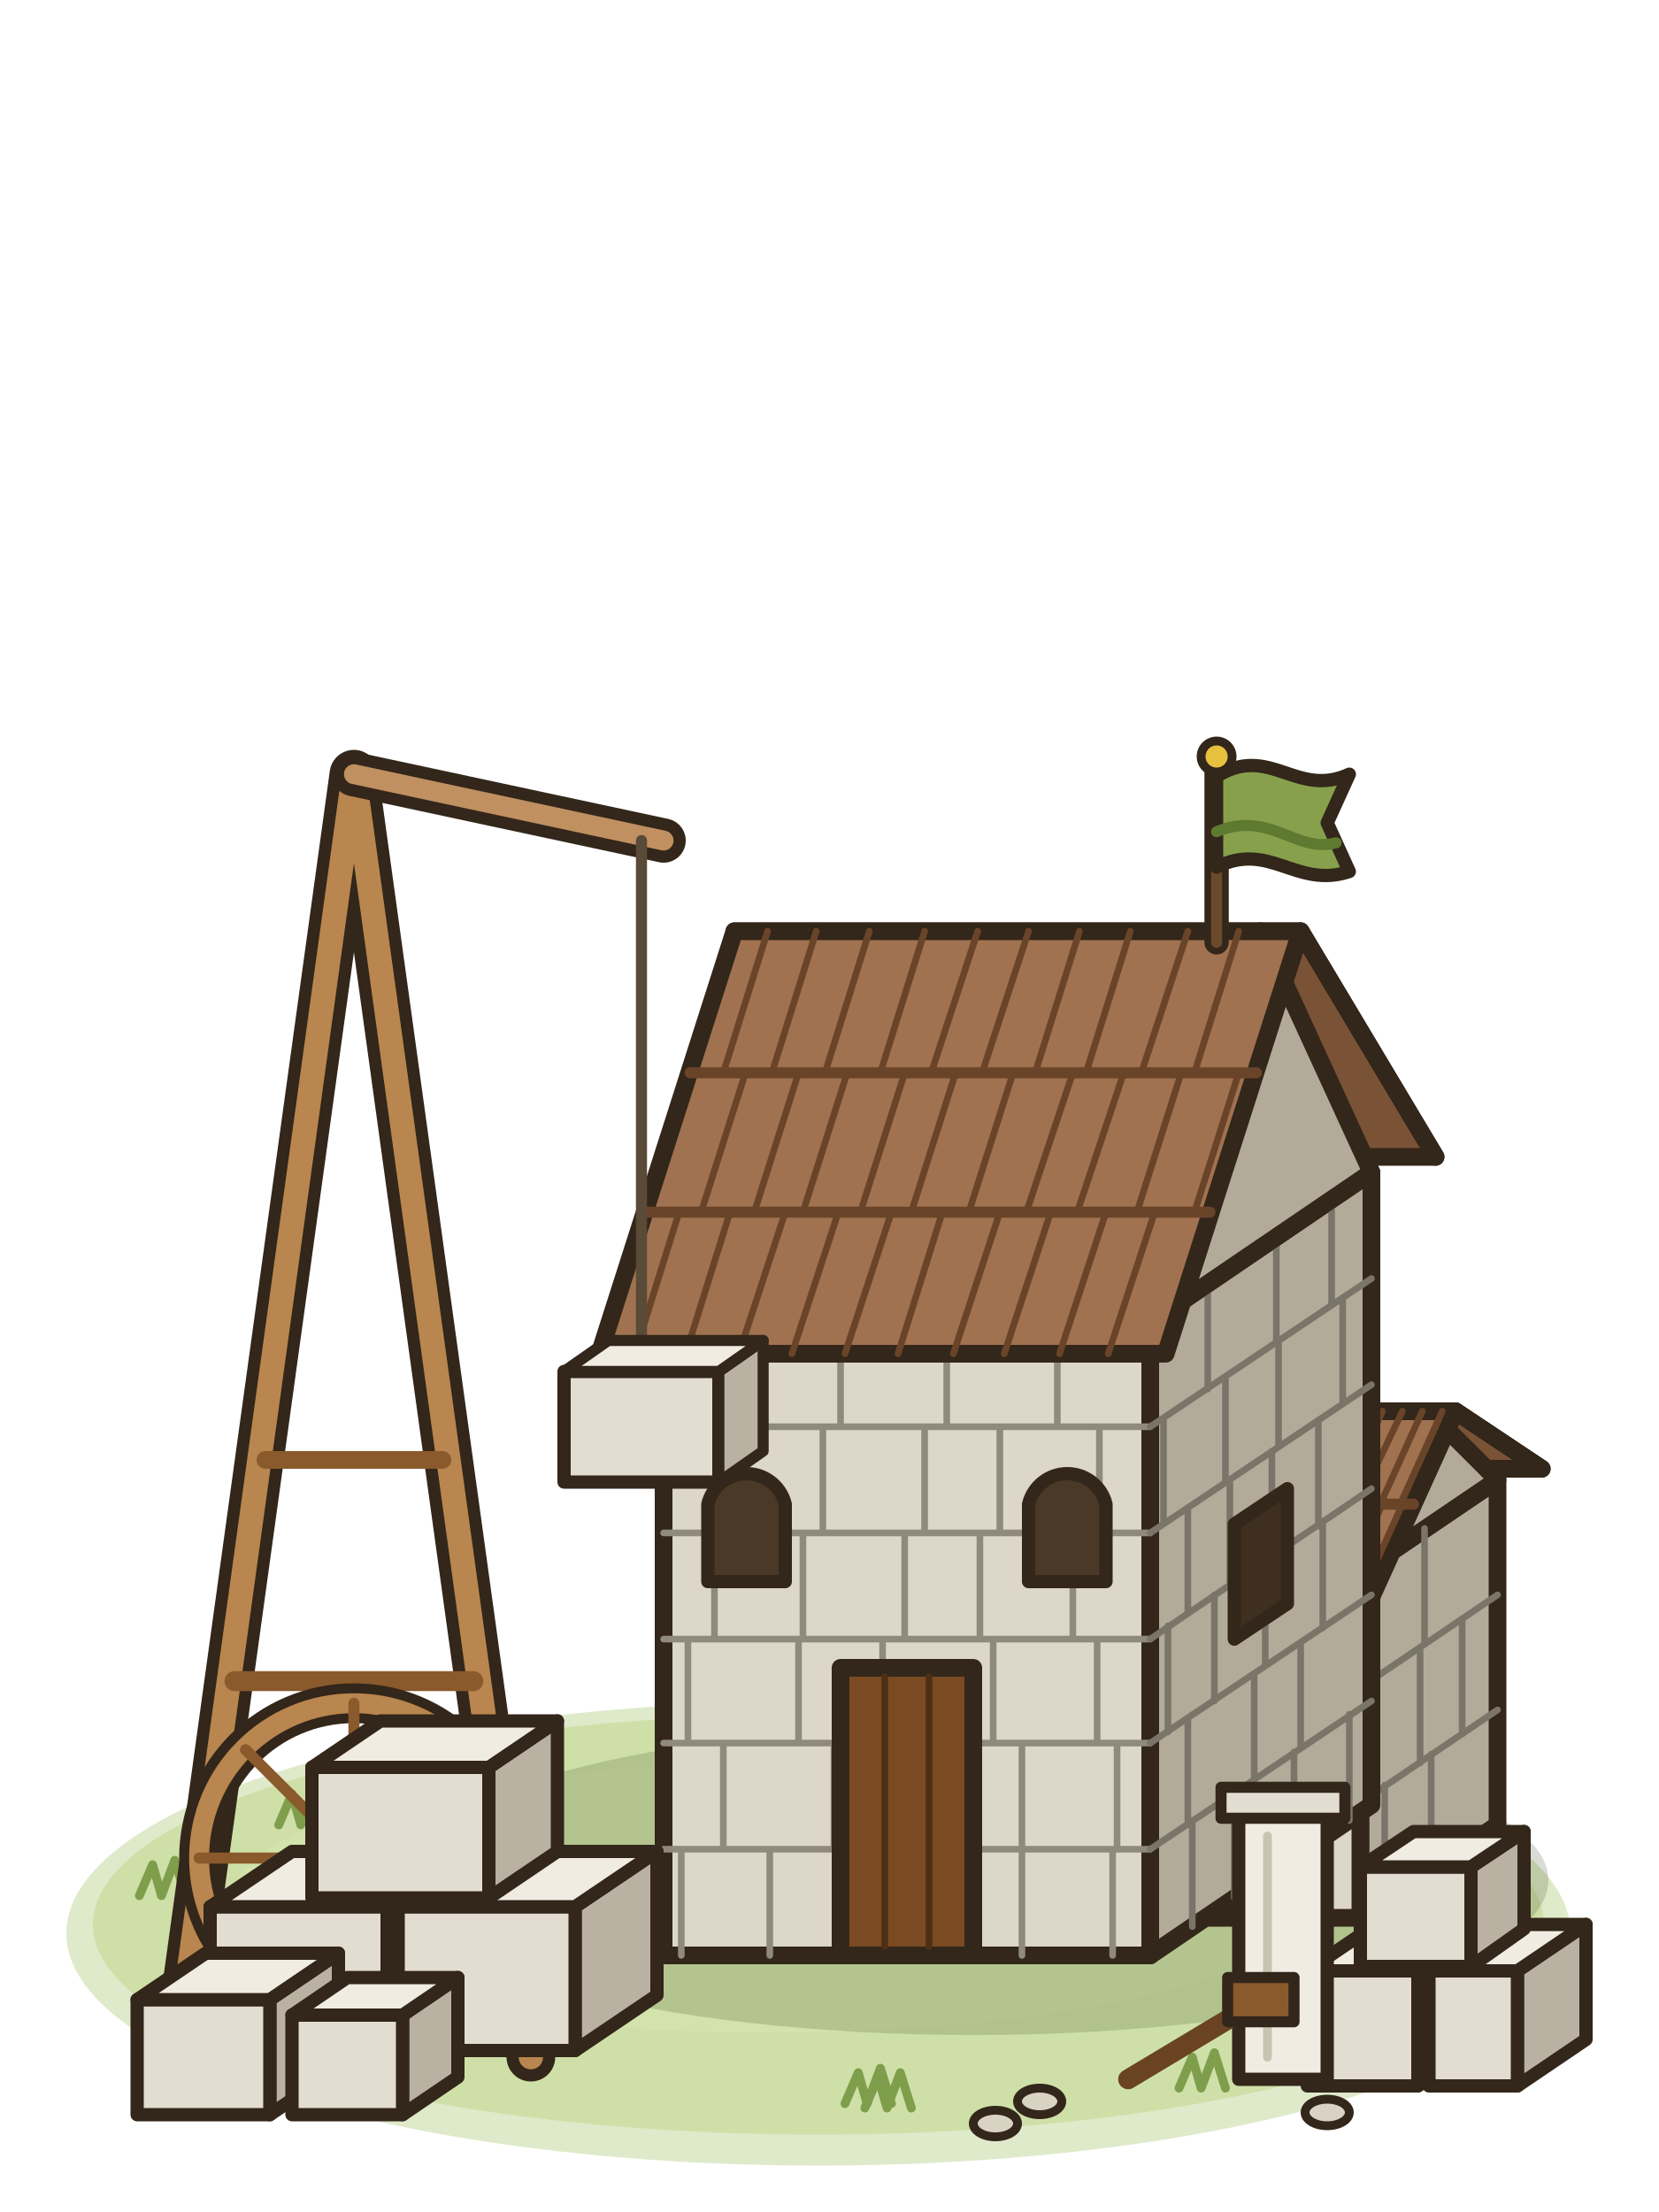
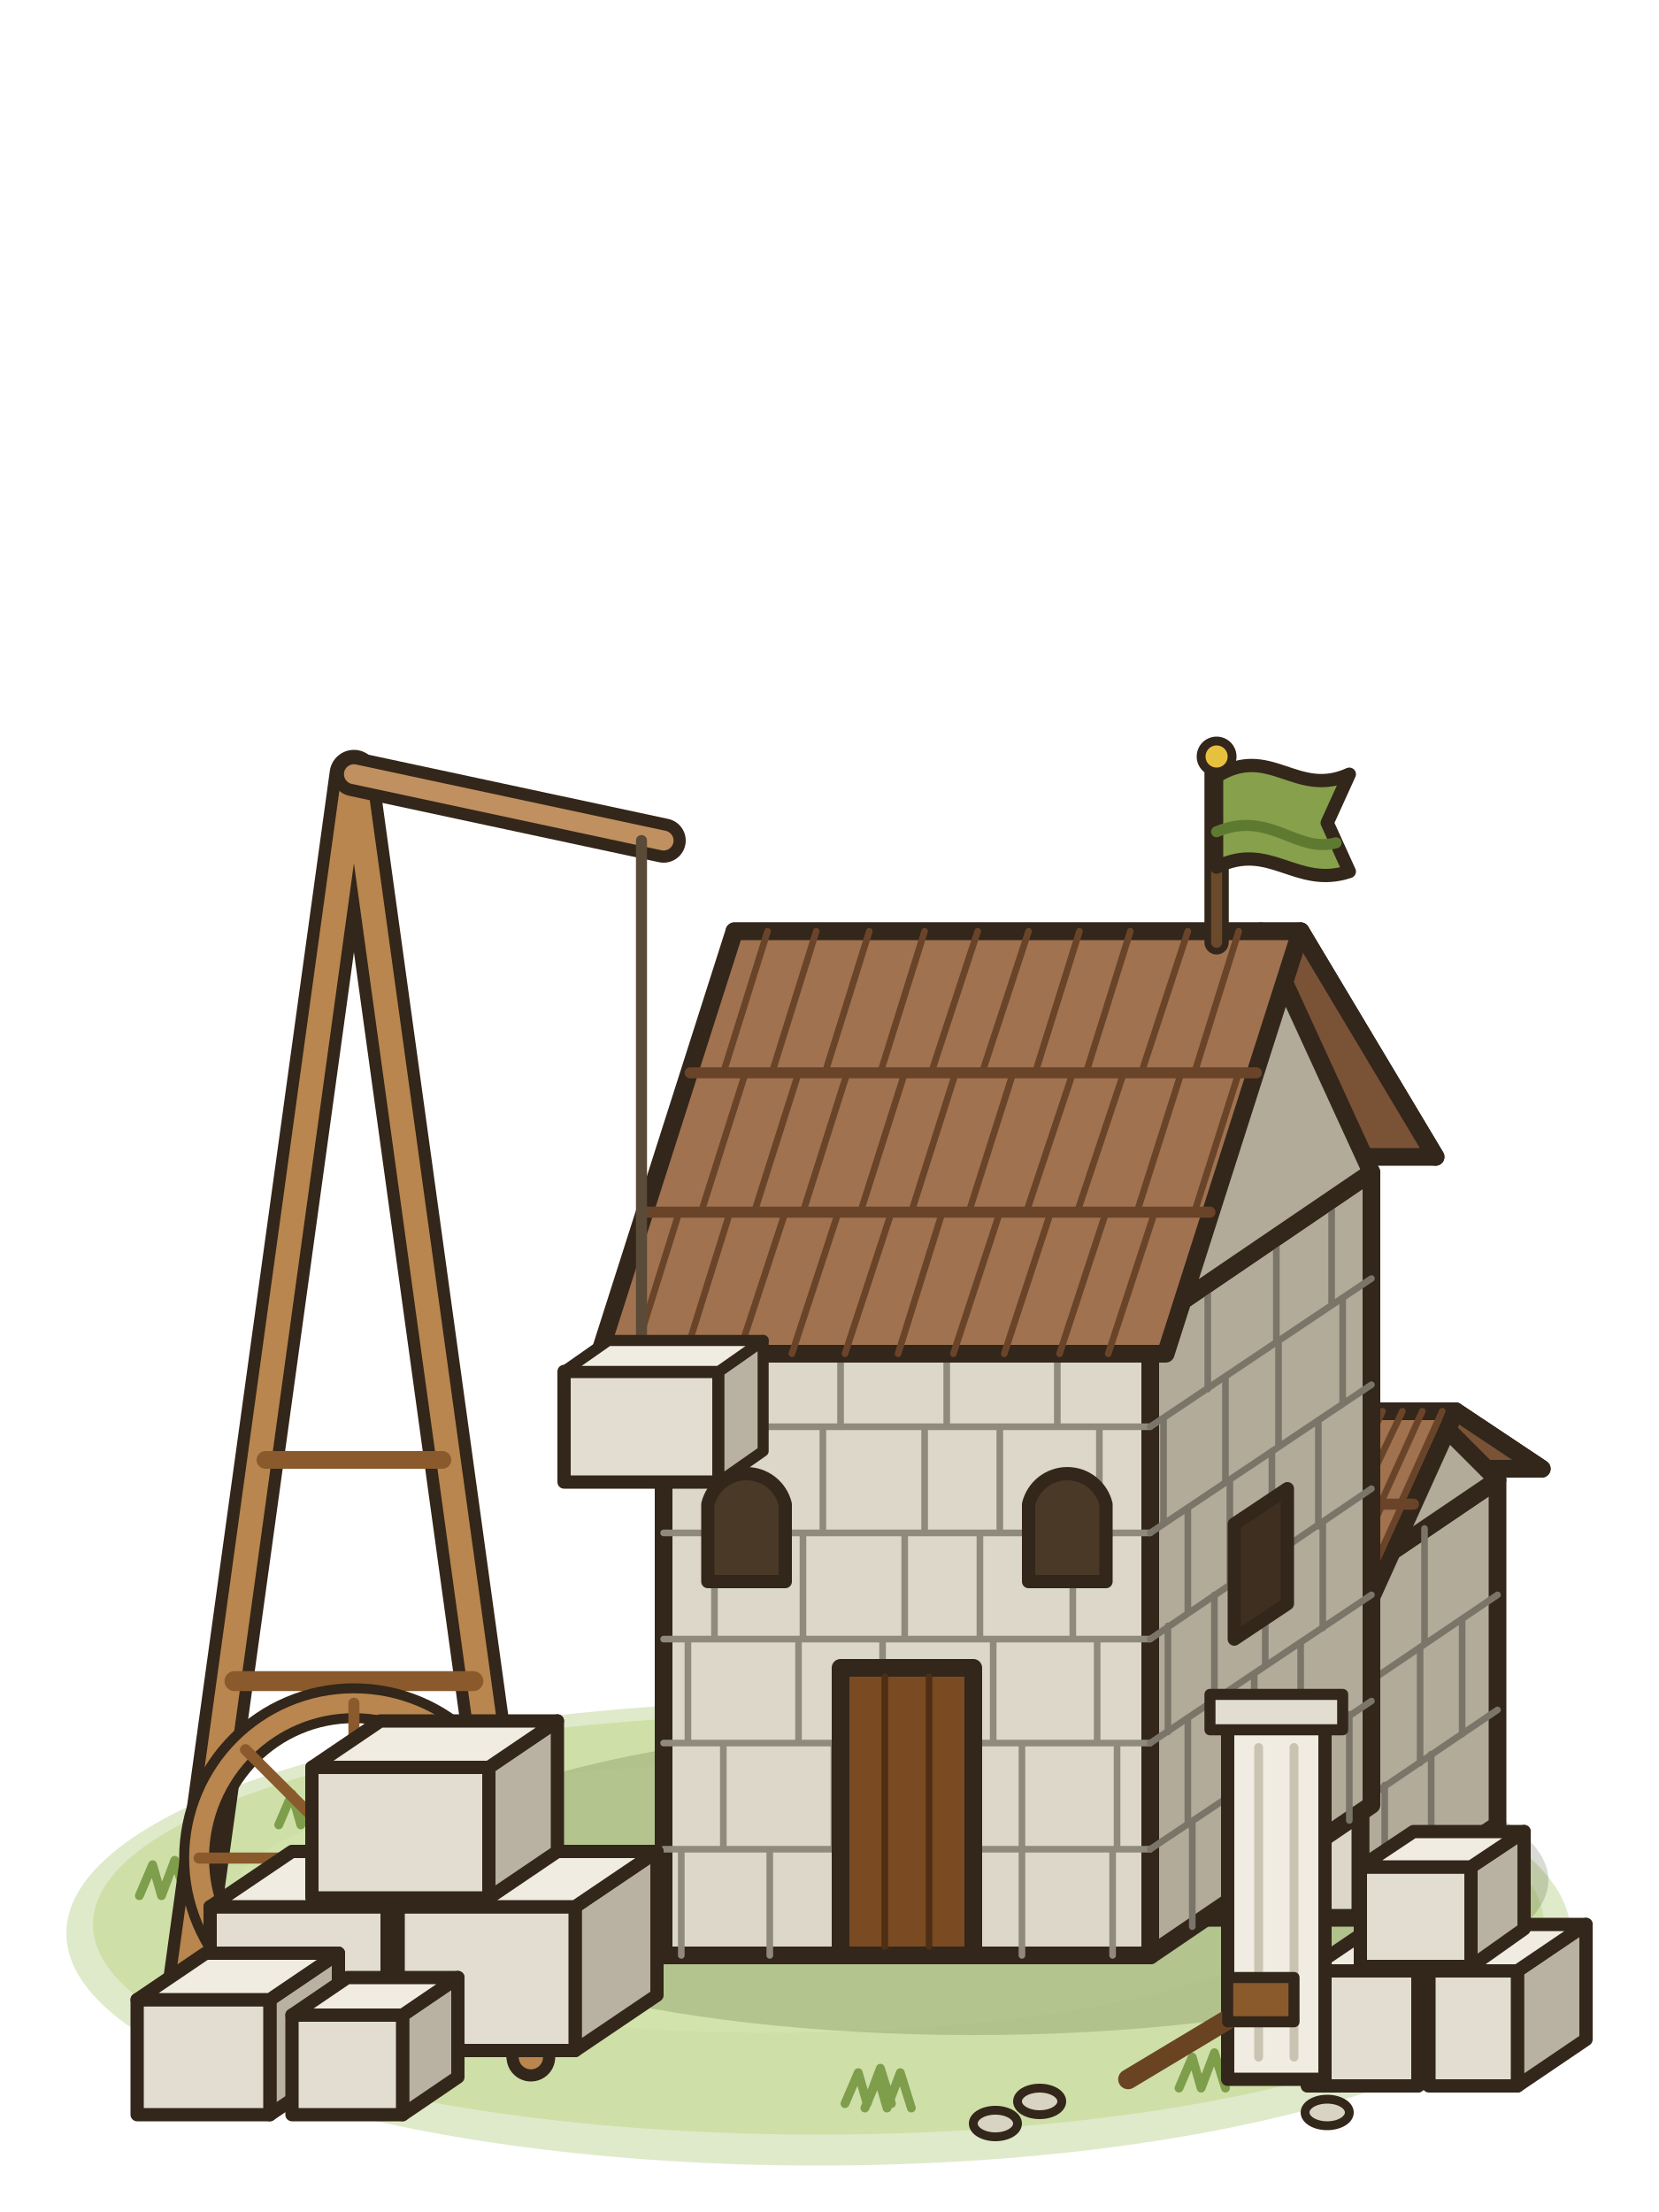
<svg xmlns="http://www.w3.org/2000/svg" viewBox="0 0 75 100">
  <g stroke="#33261a" stroke-width=".8" stroke-linejoin="round" stroke-linecap="round">
    <ellipse cx="37" cy="87.4" rx="34" ry="10.5" fill="#b9d08a" stroke="none" opacity=".45" />
    <ellipse cx="37" cy="87" rx="32.8" ry="9.5" fill="#c8dc9c" stroke="none" opacity=".75" />
    <ellipse cx="35" cy="85.8" rx="24.5" ry="6.1" fill="#d4e4ac" stroke="none" opacity=".7" />
    <path d="M38.2,95.1l.6-1.4,.4,1.4,.6-1.6,.5,1.6m-27.7-12.6l.6-1.4,.4,1.4,.6-1.6,.5,1.6m51.7,5.2l.6-1.4,.4,1.4,.6-1.6,.5,1.6m-29.4,7.6l.6-1.4,.4,1.4,.6-1.6,.5,1.6m9.7-15.7l.6-1.4,.4,1.4,.6-1.6,.5,1.6m.3,14.8l.6-1.4,.4,1.4,.6-1.6,.5,1.6m-49.1-8.7l.6-1.4,.4,1.4,.6-1.6,.5,1.6" fill="none" stroke="#7f9e4c" stroke-width=".4" />
    <ellipse cx="44" cy="85" rx="26" ry="7" fill="#2a3a10" stroke="none" opacity=".18" />
    <path d="M61.5,86.7l6.2-4.2,0-15.6-6.2,4.2Z" fill="#b2ab9a" />
    <path d="M54.5,86.7l7,0,0-15.6-7,0Z" fill="#dcd7c8" />
    <path d="M56.4,63.8l9.4,0,3.9,2.6-9.4,0Z" fill="#7a5236" />
    <path d="M61.5,71.1l6.2-4.2-3.1-3.1Z" fill="#b2ab9a" />
    <path d="M52.6,72.2l9.4,0,3.8-8.4-9.4,0Z" fill="#a07250" />
    <path d="M54.5,68l9.4,0" fill="none" stroke="#6a4429" stroke-width=".5" />
    <path d="M53.1,72.2l2-4.2m-1.1,4.2l2-4.2m-1.1,4.2l2-4.2m-1,4.2l1.9-4.2m-.9,4.2l1.9-4.2m-1,4.2l2-4.2m-1.1,4.2l1.9-4.2m-1,4.2l1.9-4.2m-.9,4.2l1.9-4.2m-1,4.2l1.9-4.2m-8,0l2-4.2m-1.1,4.2l1.9-4.2m-.9,4.2l1.9-4.2m-1.1,4.2l1.9-4.2m-1.1,4.2l1.9-4.2m-1,4.2l1.9-4.2m-1.1,4.2l1.9-4.2m-1.1,4.2l2-4.2m-1,4.2l1.9-4.2m-1,4.2l1.9-4.2" fill="none" stroke="#6a4429" stroke-width=".3" />
    <path d="M69.7,66.4l-3.9-2.6" fill="none" stroke-width=".8" />
    <path d="M61.5,81.5l6.2-4.2m-5.1,8.6l0-5.2m2.1,3.8l0-5.2m-3.2-3l6.2-4.2m-3.5,7.6l0-5.2m1.9,3.9l0-5.2m-3.9,2.6l0-5.2m2.2,3.7l0-5.2" fill="none" stroke="#7a7568" stroke-width=".3" />
    <path d="M52,88.4l10-6.8,0-28.6-10,6.8Z" fill="#b2ab9a" />
    <path d="M30,88.4l22,0,0-28.6-22,0Z" fill="#dcd7c8" />
    <path d="M30,83.6l22,0m-21.2,4.8l0-4.8m4,4.8l0-4.8m3.3,4.8l0-4.8m4.6,4.8l0-4.8m3.5,4.8l0-4.8m4.1,4.8l0-4.8m-20.3-4.8l22,0m-19.3,4.8l0-4.8m5,4.8l0-4.8m4.4,4.8l0-4.8m4.1,4.8l0-4.8m4.3,4.8l0-4.8m-20.5-4.7l22,0m-20.9,4.7l0-4.7m5,4.7l0-4.7m3.8,4.7l0-4.7m5,4.7l0-4.7m4.7,4.7l0-4.7m-19.6-4.8l22,0m-19.7,4.8l0-4.8m4,4.8l0-4.8m4.6,4.8l0-4.8m3.4,4.8l0-4.8m4.2,4.8l0-4.8m-18.5-4.8l22,0m-19.6,4.8l0-4.8m4.8,4.8l0-4.8m4.6,4.8l0-4.8m3.4,4.8l0-4.8m4.5,4.8l0-4.8m-15.6,0l0-4.7m3.9,4.7l0-4.7m4.8,4.7l0-4.7m5,4.7l0-4.7" fill="none" stroke="#8f8a7c" stroke-width=".3" />
    <path d="M52,83.6l10-6.7m-8.1,10.2l0-4.7m1.9,3.4l0-4.7m2.7,2.9l0-4.8m2.5,3.1l0-4.8m-9,1.3l10-6.7m-8.3,10.4l0-4.8m3,2.7l0-4.7m2.1,3.3l0-4.7m-6.8-.2l10-6.8m-9.2,11l0-4.8m2.1,3.4l0-4.8m2.3,3.2l0-4.7m2.6,3l0-4.8m-7.8,.5l10-6.7m-8.3,10.3l0-4.7m1.9,3.5l0-4.8m1.9,3.5l0-4.8m2.1,3.4l0-4.8m-7.6,.3l10-6.7m-9.4,11.1l0-4.7m2.8,2.8l0-4.7m2.4,3.1l0-4.7m2.9,2.7l0-4.7m-6.1,4.1l0-4.8m3.1,2.7l0-4.8m2.5,3.1l0-4.8" fill="none" stroke="#7a7568" stroke-width=".3" />
    <path d="M38,88.4l6,0,0-13-6,0Z" fill="#7a4a22" />
    <path d="M40,88l0-12.2m2,12.2l0-12.2" fill="none" stroke="#4e2e14" stroke-width=".3" />
    <path d="M55.8,74.1l2.4-1.6,0-5.2-2.4,1.6Z" fill="#3e2f20" stroke-width=".6" />
    <path d="M32,71.5V68A1.8,1.8 0 0 1 35.5,68V71.5Z" fill="#4a3926" stroke-width=".6" />
    <path d="M46.5,71.5V68A1.8,1.8 0 0 1 50,68V71.5Z" fill="#4a3926" stroke-width=".6" />
    <path d="M33.2,42.1l25.6,0,6.1,10.2-25.6,0Z" fill="#7a5236" />
    <path d="M52,59.8 62,53 57,42.1Z" fill="#b2ab9a" />
    <path d="M27.1,61.2l25.6,0,6.1-19.1-25.6,0Z" fill="#a07250" />
    <path d="M29.1,54.8l25.6,0m-23.5-6.3l25.6,0" fill="none" stroke="#6a4429" stroke-width=".5" />
    <path d="M28.7,61.2l2-6.4m.3,6.4l2-6.4m.4,6.4l2.1-6.4m.3,6.4l2.1-6.4m.3,6.4l2.1-6.4m.3,6.4l2-6.4m.5,6.4l2.1-6.4m.2,6.4l2.1-6.4m.4,6.4l2.1-6.4m.1,6.4l2.1-6.4m-20.5,0l2-6.3m.4,6.3l2-6.3m.2,6.3l2-6.3m.6,6.3l2-6.3m.3,6.3l2-6.3m.6,6.3l2-6.3m.6,6.3l2.1-6.3m.2,6.3l2.1-6.3m.6,6.3l2-6.3m.6,6.3l2-6.3m-23.3,0l2-6.4m.2,6.4l2-6.4m.4,6.4l2-6.4m.5,6.4l2-6.4m.3,6.4l2.1-6.4m.2,6.4l2.1-6.4m.3,6.4l2-6.4m.3,6.4l2-6.4m.5,6.4l2.1-6.4m.3,6.4l2-6.4" fill="none" stroke="#6a4429" stroke-width=".3" />
    <path d="M64.9,52.3 58.8,42.1" fill="none" stroke-width=".8" />
    <path d="M55,42.6l0-8" fill="none" stroke="#33261a" stroke-width="1.1" />
    <path d="M55,42.6l0-8" fill="none" stroke="#6a4a2a" stroke-width=".5" />
    <path d="M55,35.1C57.4,33.6 58.6,36.1 61,35L60,37.2L61,39.4C58.6,40.2 57.4,38 55,39.2Z" fill="#86a04c" stroke-width=".6" />
    <path d="M55,37.6C57.4,36.6 58.6,38.6 60.4,38.1" fill="none" stroke="#5e7a30" stroke-width=".5" />
    <circle cx="55" cy="34.2" r=".7" fill="#e8c040" stroke-width=".4" />
    <path d="M8,93l8-58,8,58" fill="none" stroke="#33261a" stroke-width="2.2" />
    <path d="M8,93l8-58,8,58" fill="none" stroke="#b8864e" stroke-width="1.1" />
    <path d="M10.6,76l10.8,0" fill="none" stroke="#8a5a2c" stroke-width=".9" />
    <path d="M12,66l8,0" fill="none" stroke="#8a5a2c" stroke-width=".8" />
    <path d="M16,35l14,3" fill="none" stroke="#33261a" stroke-width="2" />
    <path d="M16,35l14,3" fill="none" stroke="#c09060" stroke-width=".9" />
    <path d="M29,38l0,24" fill="none" stroke="#5a4a38" stroke-width=".5" />
    <circle cx="16" cy="84" r="7" fill="none" stroke="#33261a" stroke-width="1.8" />
    <circle cx="16" cy="84" r="7" fill="none" stroke="#b8864e" stroke-width=".9" />
    <path d="M9,84l14,0m-11.9-4.9l9.8,9.8m-4.9-11.9l0,14m4.9-11.9l-9.8,9.8" fill="none" stroke="#8a5a2c" stroke-width=".5" />
    <path d="M25.5,62H32.5V67H25.5Z" fill="#e2ddd0" stroke-width=".6" />
    <path d="M32.5,62L34.5,60.6V65.6L32.5,67Z" fill="#b9b2a2" stroke-width=".5" />
    <path d="M25.5,62L27.5,60.6H34.5L32.5,62Z" fill="#f0ece2" stroke-width=".5" />
    <path d="M17.5,92.7l3.7-2.5,0-6.5-3.7,2.5Z" fill="#b9b2a2" stroke-width=".6" />
    <path d="M9.5,92.7l8,0,0-6.5-8,0Z" fill="#e2ddd0" stroke-width=".6" />
    <path d="M9.5,86.2l8,0,3.7-2.5-8,0Z" fill="#f0ece2" stroke-width=".6" />
    <path d="M26,92.7l3.7-2.5,0-6.5-3.7,2.5Z" fill="#b9b2a2" stroke-width=".6" />
    <path d="M18,92.7l8,0,0-6.5-8,0Z" fill="#e2ddd0" stroke-width=".6" />
    <path d="M18,86.2l8,0,3.7-2.5-8,0Z" fill="#f0ece2" stroke-width=".6" />
    <path d="M22.1,85.8l3.1-2.1,0-5.9-3.1,2.1Z" fill="#b9b2a2" stroke-width=".6" />
    <path d="M14.1,85.8l8,0,0-5.9-8,0Z" fill="#e2ddd0" stroke-width=".6" />
    <path d="M14.1,79.9l8,0,3.1-2.1-8,0Z" fill="#f0ece2" stroke-width=".6" />
    <path d="M12.2,95.6l3.1-2.1,0-5.2-3.1,2.1Z" fill="#b9b2a2" stroke-width=".6" />
    <path d="M6.2,95.6l6,0,0-5.2-6,0Z" fill="#e2ddd0" stroke-width=".6" />
    <path d="M6.2,90.4l6,0,3.1-2.1-6,0Z" fill="#f0ece2" stroke-width=".6" />
    <path d="M18.2,95.6l2.5-1.7,0-4.5-2.5,1.7Z" fill="#b9b2a2" stroke-width=".6" />
    <path d="M13.2,95.6l5,0,0-4.5-5,0Z" fill="#e2ddd0" stroke-width=".6" />
    <path d="M13.2,91.1l5,0,2.5-1.7-5,0Z" fill="#f0ece2" stroke-width=".6" />
    <path d="M64.1,94.3l3.1-2.1,0-5.2-3.1,2.1Z" fill="#b9b2a2" stroke-width=".6" />
    <path d="M59.1,94.3l5,0,0-5.2-5,0Z" fill="#e2ddd0" stroke-width=".6" />
    <path d="M59.1,89.1l5,0,3.1-2.1-5,0Z" fill="#f0ece2" stroke-width=".6" />
    <path d="M68.6,94.3l3.1-2.1,0-5.2-3.1,2.1Z" fill="#b9b2a2" stroke-width=".6" />
    <path d="M64.6,94.3l4,0,0-5.2-4,0Z" fill="#e2ddd0" stroke-width=".6" />
    <path d="M64.6,89.1l4,0,3.1-2.1-4,0Z" fill="#f0ece2" stroke-width=".6" />
    <path d="M66.5,88.9l2.4-1.7,0-4.4-2.4,1.6Z" fill="#b9b2a2" stroke-width=".6" />
    <path d="M61.5,88.9l5,0,0-4.5-5,0Z" fill="#e2ddd0" stroke-width=".6" />
    <path d="M61.5,84.4l5,0,2.4-1.6-5,0Z" fill="#f0ece2" stroke-width=".6" />
-     <rect x="56" y="82" width="4" height="12" fill="#f0ece2" stroke-width=".6" />
-     <rect x="55.2" y="80.8" width="5.6" height="1.4" fill="#e2ddd0" stroke-width=".5" />
-     <path d="M57.3,83l0,10" fill="none" stroke="#c9c3b2" stroke-width=".4" />
+     <rect x="55.5" y="78" width="4.4" height="16" fill="#f0ece2" stroke-width=".6" />
+     <rect x="54.7" y="76.6" width="6" height="1.6" fill="#e2ddd0" stroke-width=".5" />
+     <path d="M56.9,79l0,14m1.6-14l0,14" fill="none" stroke="#c9c3b2" stroke-width=".4" />
    <path d="M51,94l5-3" fill="none" stroke="#6a4422" stroke-width=".9" />
    <rect x="55.5" y="89.4" width="3" height="2" fill="#8a5a2c" stroke-width=".5" />
    <ellipse cx="45" cy="96" rx="1" ry=".6" fill="#d9d3c4" stroke-width=".4" />
    <ellipse cx="47" cy="95" rx="1" ry=".6" fill="#d9d3c4" stroke-width=".4" />
    <ellipse cx="60" cy="95.5" rx="1" ry=".6" fill="#d9d3c4" stroke-width=".4" />
  </g>
</svg>
